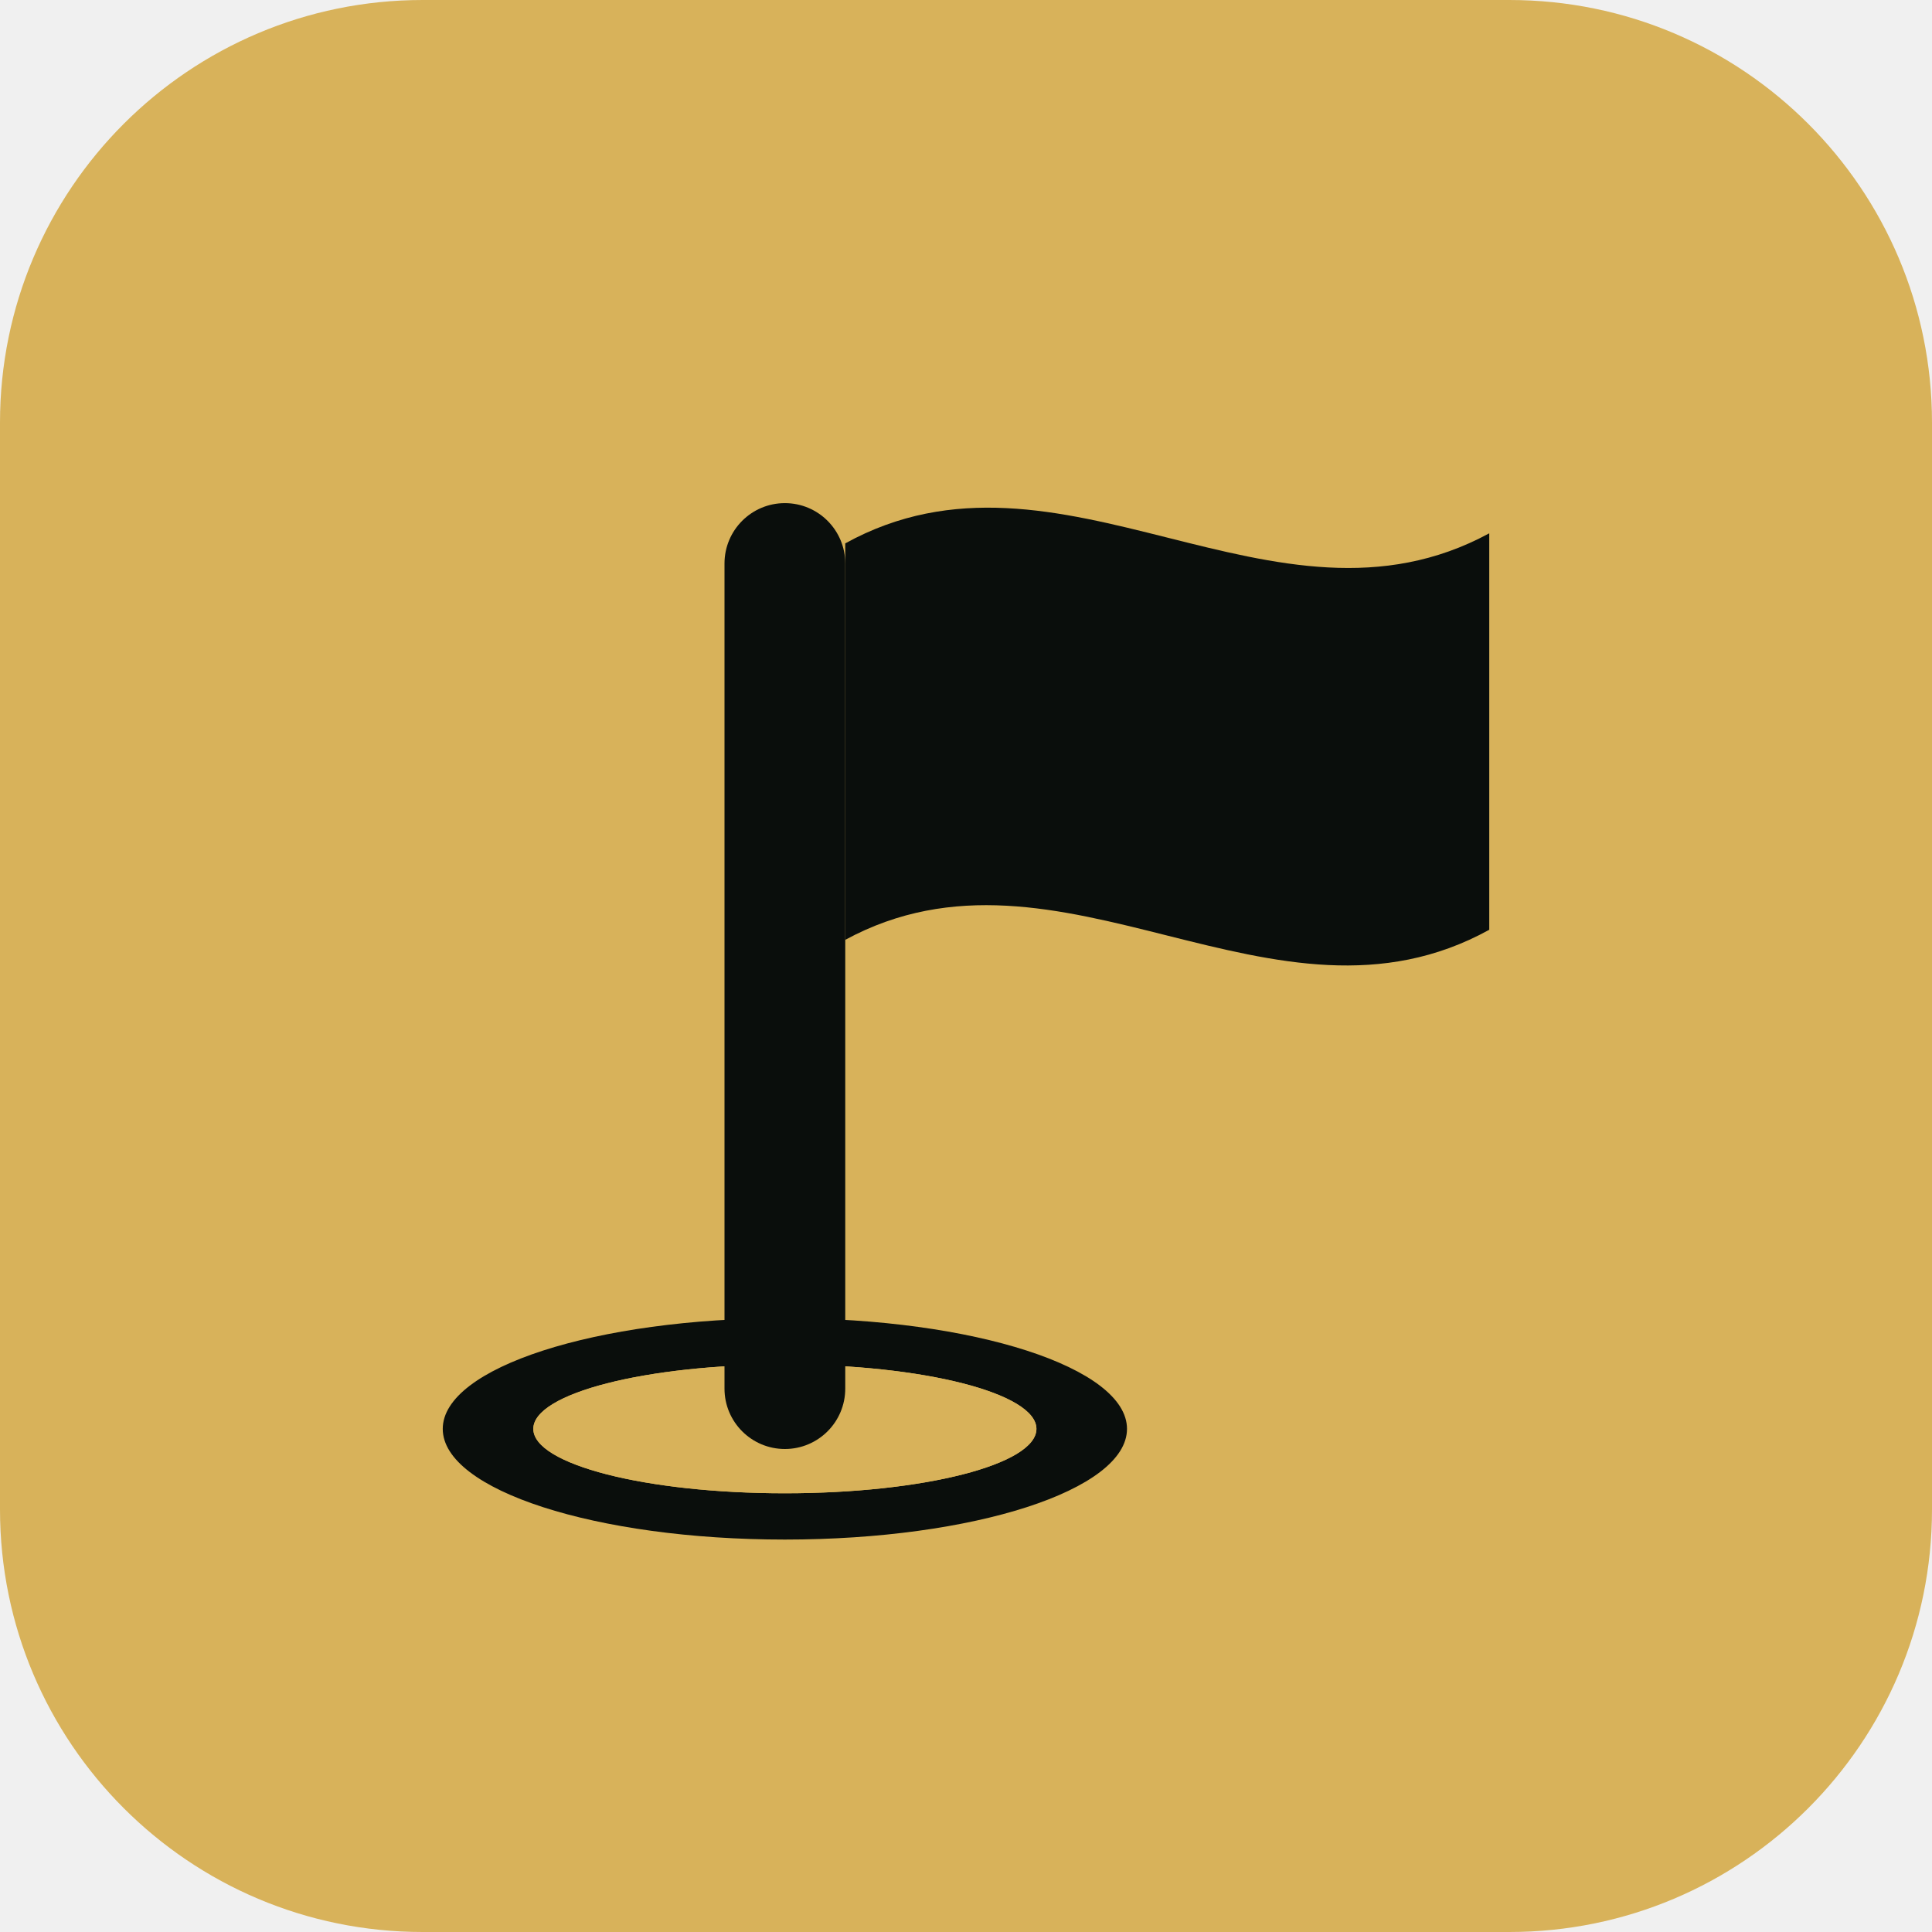
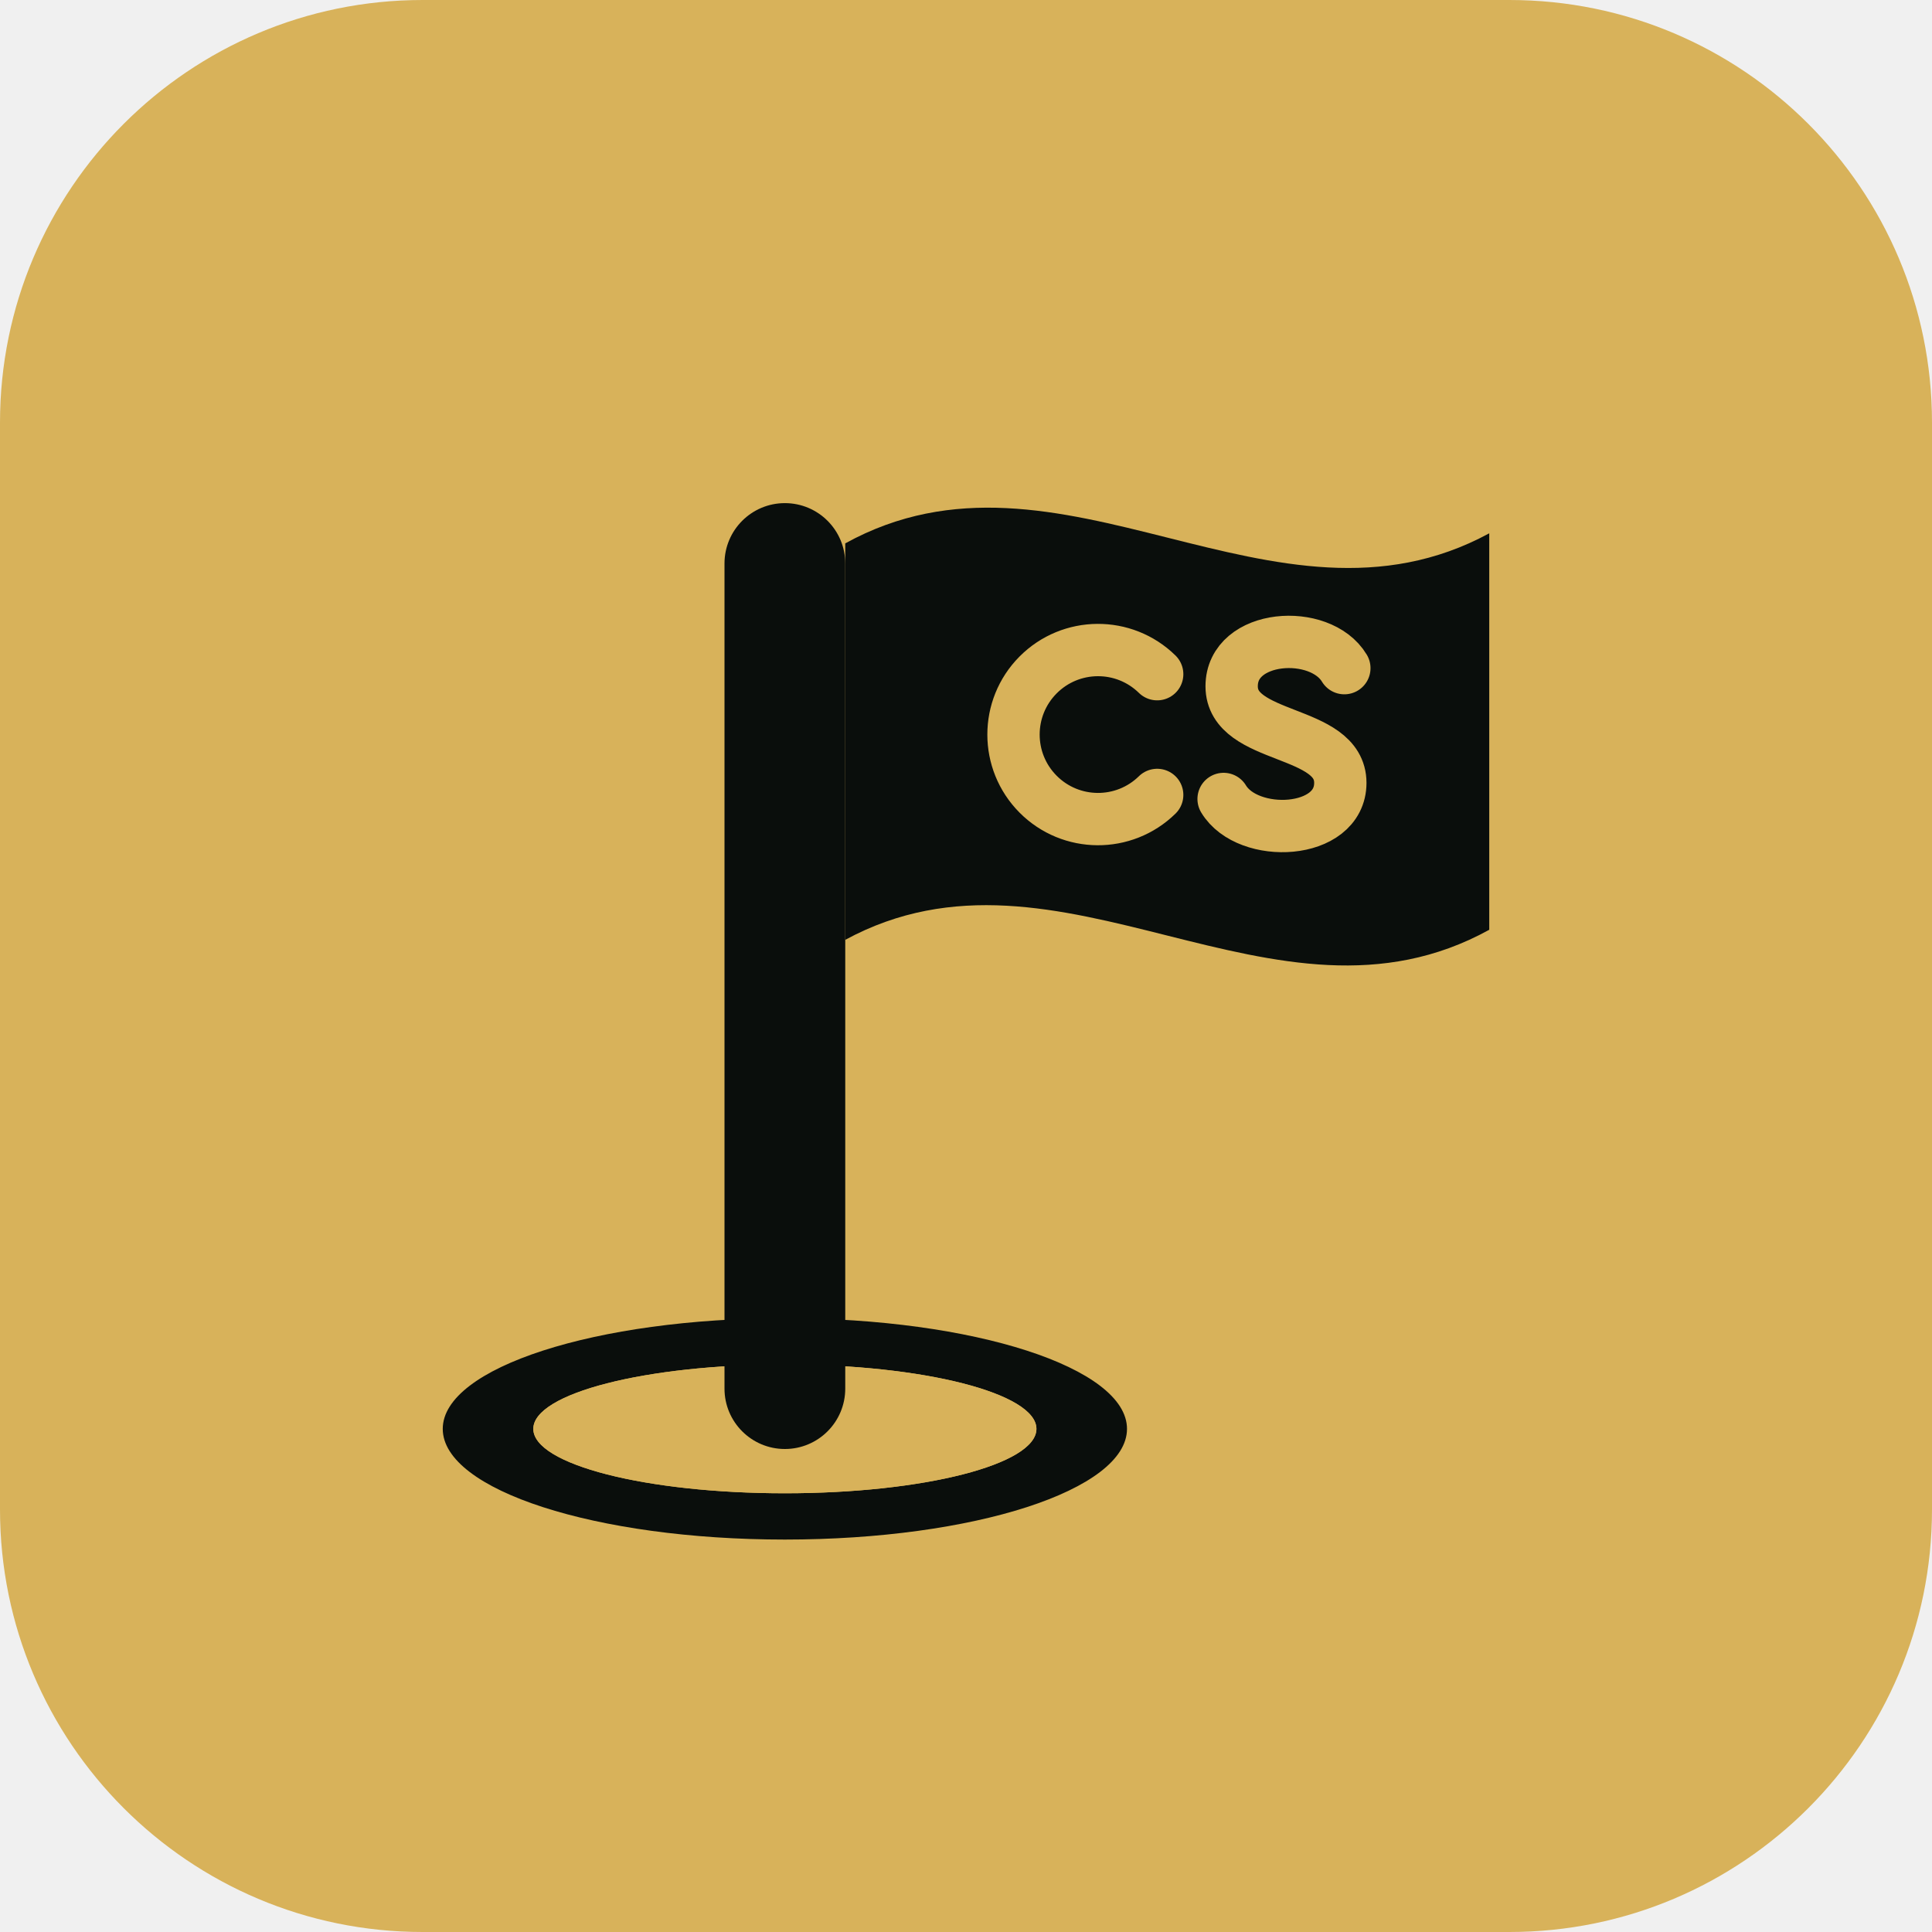
<svg xmlns="http://www.w3.org/2000/svg" viewBox="0 0 96 96">
+   <defs>
+     <mask id="cs">
+       <rect width="96" height="96" fill="white" />
+       <path d="M57.5 33.5 A4.2 4.2 0 1 0 57.5 39.5 M66.8 33.2 C 65.6 31.2, 61.2 31.5, 61.2 34.1 C 61.2 36.8, 66.6 36.2, 66.6 38.9 C 66.6 41.5, 62 41.7, 60.8 39.7" fill="none" stroke="black" stroke-width="2.6" stroke-linecap="round" stroke-linejoin="round" />
+     </mask>
+   </defs>
  <rect width="96" height="96" rx="21" fill="#D8B25A" />
  <g fill="#0A0E0C">
    <path fill-rule="evenodd" d="M22 71 a17 5.5 0 1 0 34 0 a17 5.5 0 1 0 -34 0 z M26.5 71 a12.5 3.2 0 1 0 25 0 a12.5 3.2 0 1 0 -25 0 z" />
  </g>
  <path d="M26.5 71 a12.5 3.2 0 1 0 25 0 a12.5 3.2 0 1 0 -25 0 z" fill="#D8B25A" />
  <g fill="#0A0E0C">
    <rect x="36" y="25" width="6" height="47" rx="3" />
-     <path d="M42 27 c10.7-5.9 21.3 5.3 32-.5 v19.7 c-10.7 5.9-21.3-5.3-32 .5 z" />
+     <path mask="url(#cs)" d="M42 27 c10.7-5.9 21.3 5.3 32-.5 v19.7 c-10.7 5.9-21.3-5.3-32 .5 z" />
  </g>
</svg>
